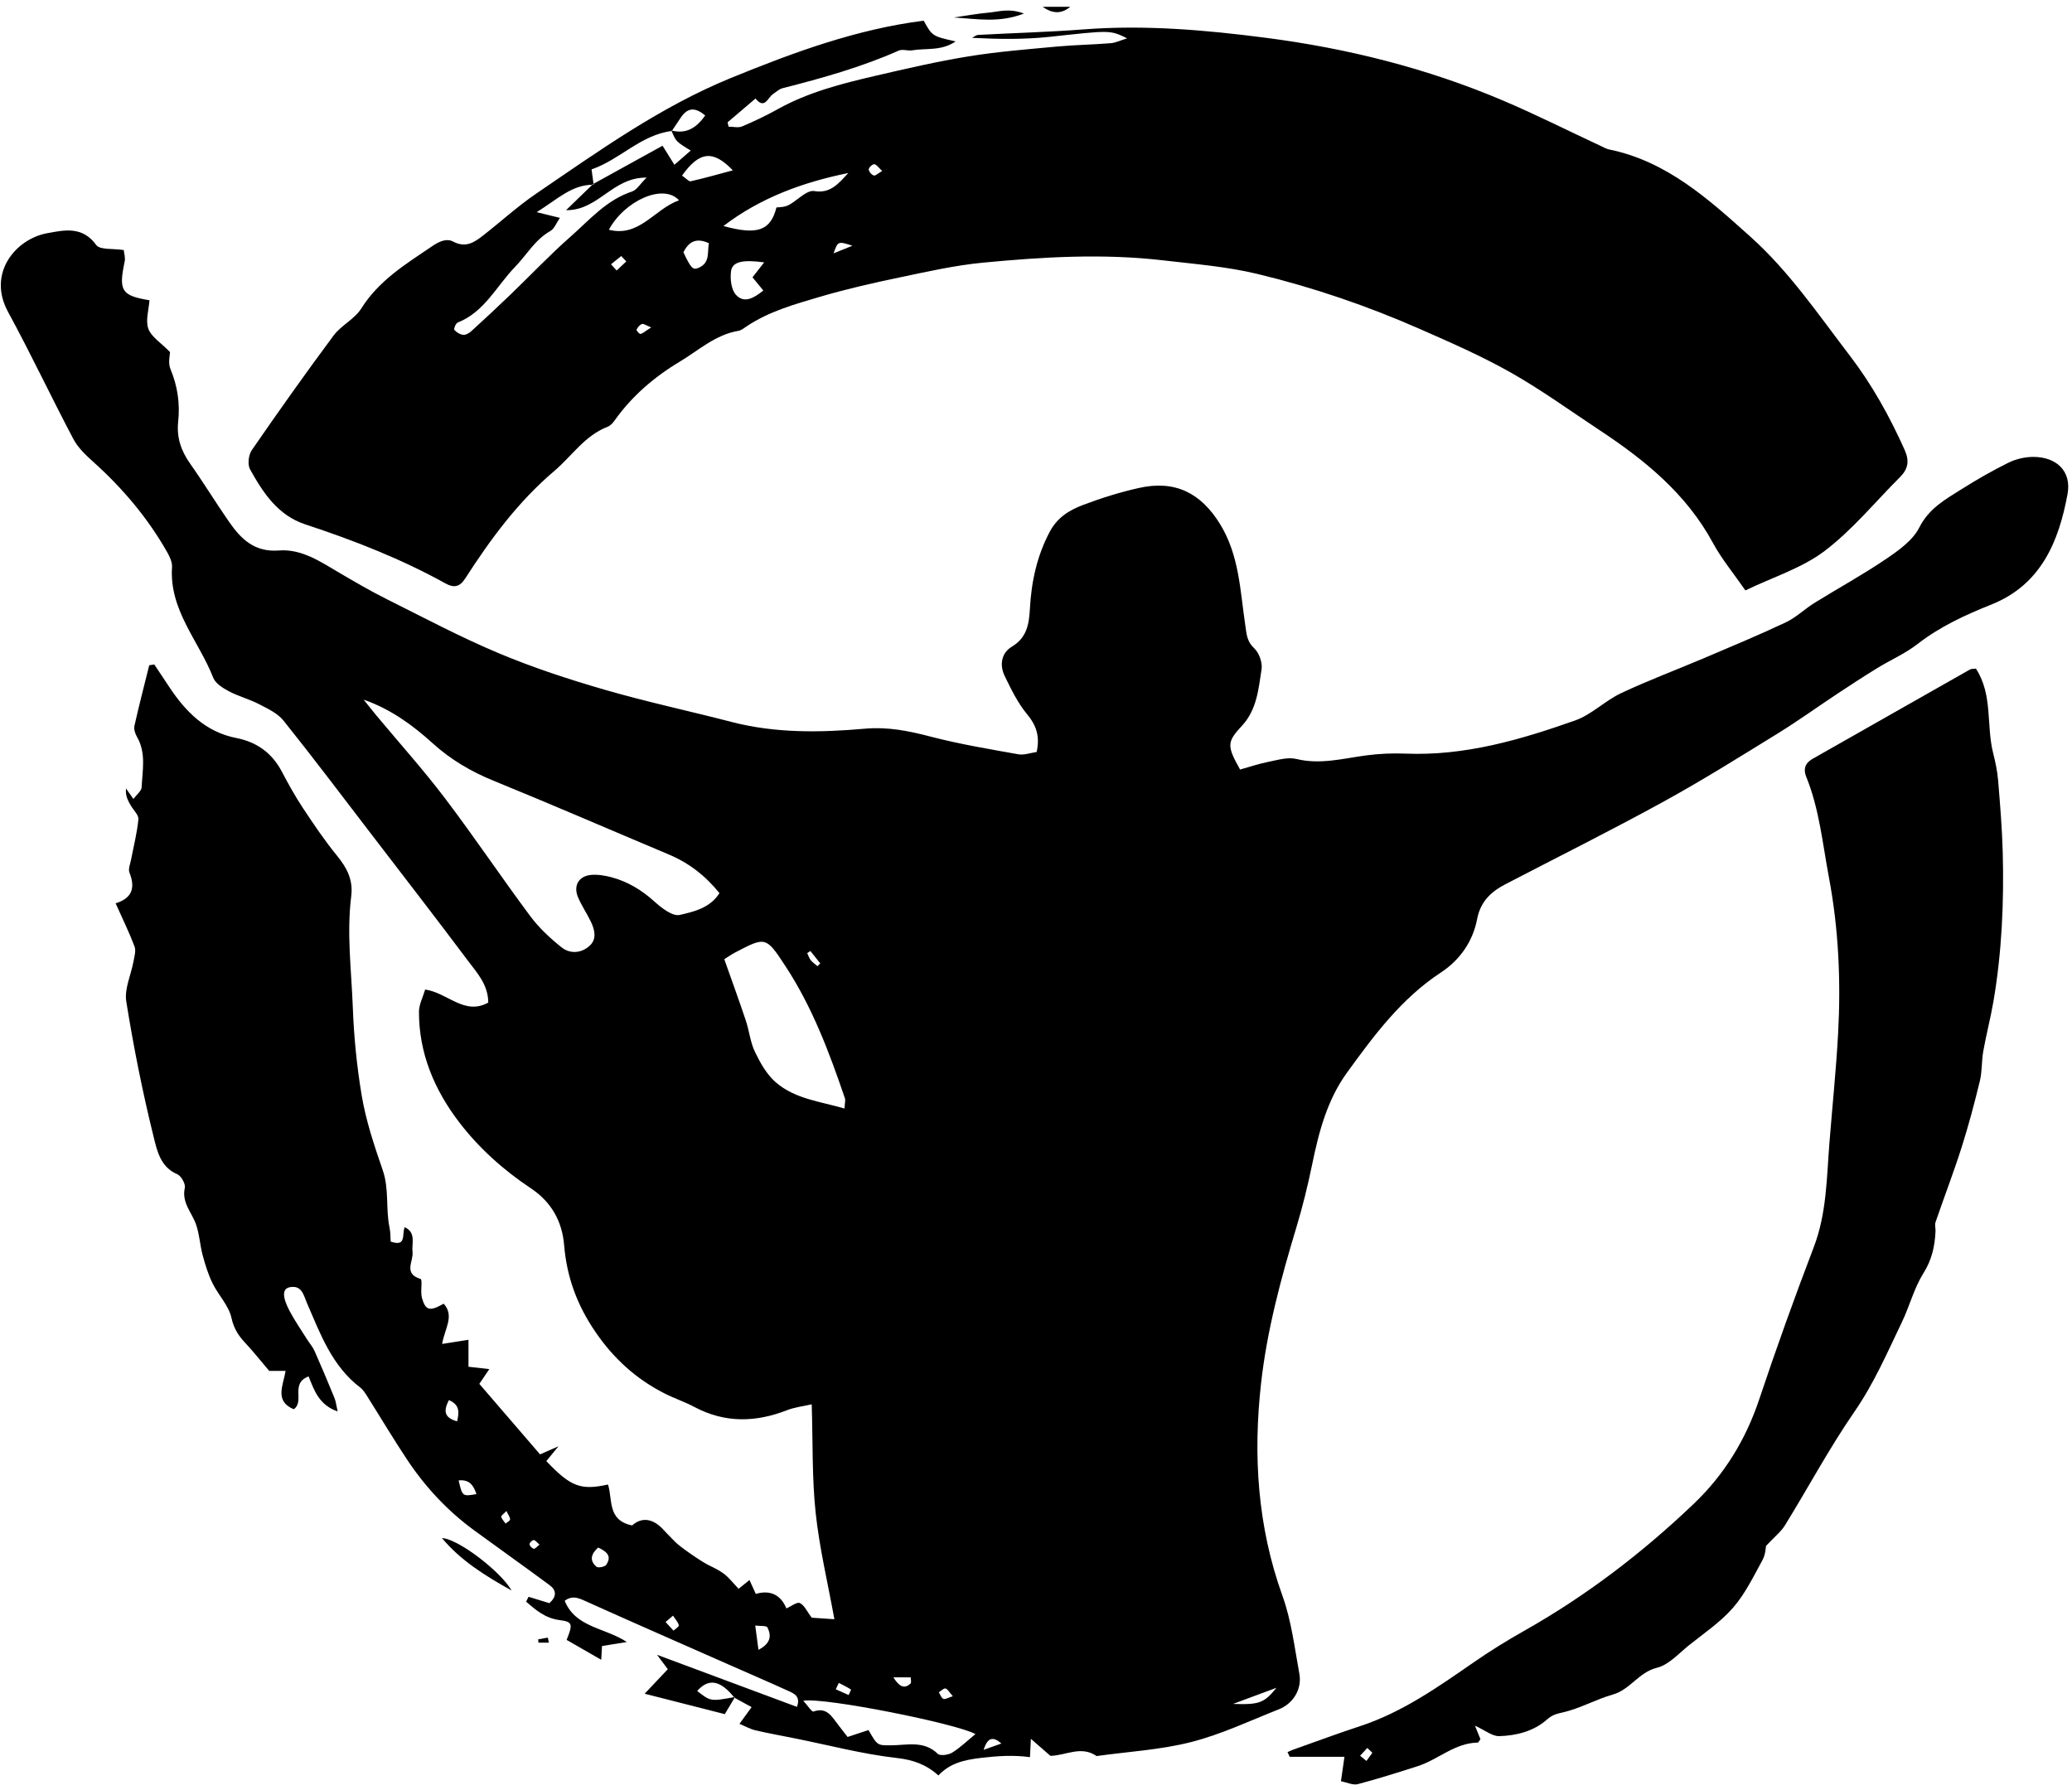
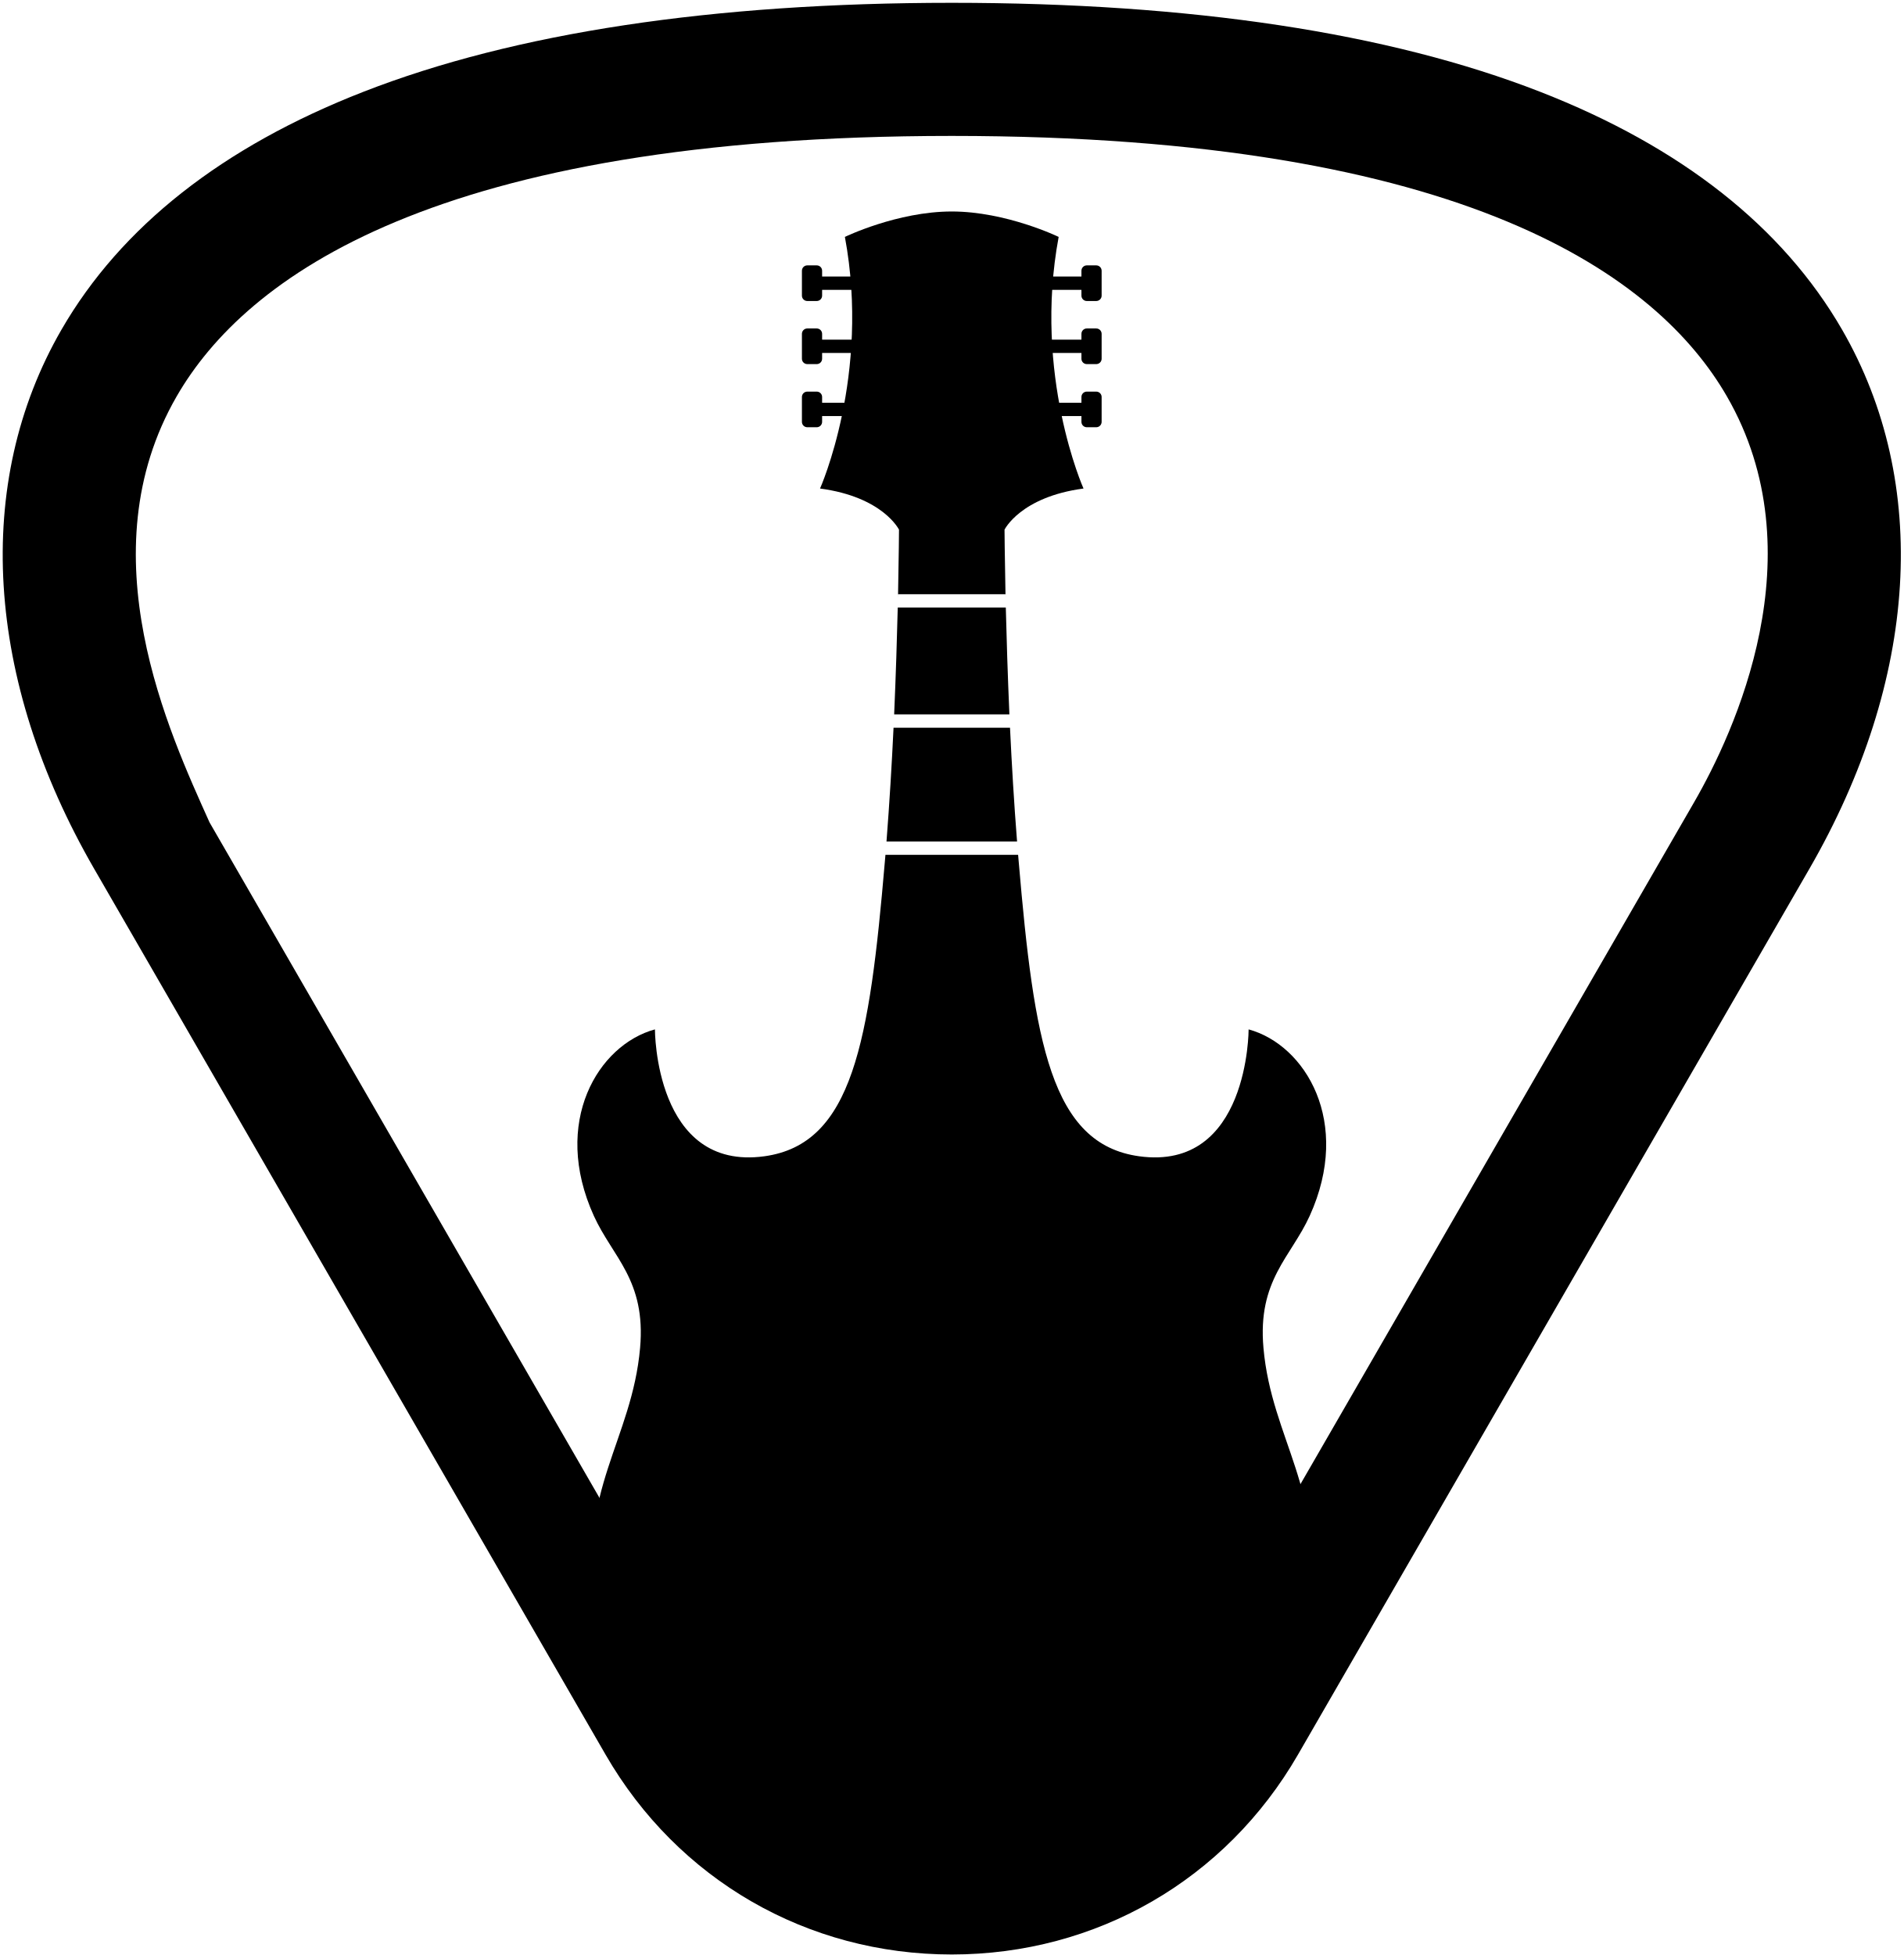
- <svg xmlns="http://www.w3.org/2000/svg" width="169" height="146" viewBox="0 0 169 146" fill="none">
-   <path fill-rule="evenodd" clip-rule="evenodd" d="M59.951 138.429C59.664 138.91 59.377 139.392 59.117 139.827C56.956 139.277 54.926 138.76 52.581 138.162C53.323 137.376 53.855 136.811 54.469 136.161C54.142 135.724 53.835 135.316 53.589 134.987C57.346 136.385 61.135 137.796 65.001 139.235C65.308 138.409 64.808 138.167 64.378 137.97C62.754 137.229 61.116 136.525 59.484 135.805C55.645 134.11 51.8 132.428 47.974 130.707C47.322 130.416 46.736 130.064 46.059 130.583C46.949 132.774 49.299 132.747 51.128 133.944C50.286 134.081 49.685 134.178 49.102 134.272C49.081 134.621 49.066 134.893 49.039 135.394C47.957 134.772 47.084 134.27 46.216 133.772C46.73 132.498 46.712 132.29 45.665 132.159C44.45 132.007 43.708 131.328 42.91 130.655C42.977 130.521 43.044 130.388 43.111 130.255C43.671 130.427 44.233 130.599 44.809 130.775C45.421 130.236 45.388 129.721 44.835 129.312C42.803 127.806 40.741 126.345 38.699 124.853C36.53 123.27 34.716 121.334 33.232 119.107C32.101 117.412 31.061 115.657 29.972 113.934C29.803 113.666 29.628 113.373 29.382 113.185C27.069 111.423 26.128 108.809 25.032 106.283C24.768 105.673 24.628 104.819 23.65 105C23.023 105.116 22.997 105.764 23.634 106.966C24.05 107.75 24.562 108.484 25.034 109.239C25.237 109.562 25.5 109.855 25.654 110.199C26.217 111.467 26.753 112.748 27.279 114.032C27.39 114.301 27.419 114.603 27.542 115.137C26.009 114.606 25.615 113.387 25.172 112.278C23.642 112.851 24.878 114.318 23.959 114.956C22.372 114.293 23.094 113.022 23.296 111.827C22.694 111.827 22.217 111.827 21.956 111.827C21.228 110.971 20.659 110.245 20.028 109.573C19.466 108.974 19.075 108.398 18.882 107.512C18.665 106.507 17.815 105.654 17.339 104.687C16.984 103.966 16.743 103.18 16.533 102.402C16.306 101.561 16.269 100.661 15.977 99.848C15.627 98.88 14.808 98.098 15.074 96.893C15.144 96.571 14.778 95.92 14.457 95.785C13.059 95.19 12.796 93.806 12.519 92.688C11.621 89.06 10.891 85.383 10.299 81.693C10.135 80.666 10.686 79.529 10.886 78.438C10.96 78.032 11.106 77.56 10.975 77.21C10.539 76.056 9.99 74.943 9.431 73.687C10.8 73.265 11.045 72.398 10.559 71.182C10.44 70.882 10.631 70.453 10.699 70.088C10.904 69.005 11.185 67.929 11.288 66.836C11.322 66.485 10.891 66.092 10.674 65.718C10.443 65.32 10.214 64.922 10.278 64.319C10.449 64.561 10.619 64.803 10.882 65.176C11.166 64.792 11.536 64.52 11.55 64.234C11.615 62.85 11.937 61.434 11.176 60.113C11.025 59.852 10.904 59.483 10.965 59.209C11.336 57.554 11.763 55.913 12.172 54.267C12.311 54.246 12.448 54.226 12.586 54.204C12.993 54.815 13.401 55.425 13.806 56.038C15.147 58.064 16.769 59.711 19.283 60.204C20.947 60.529 22.192 61.426 22.992 62.95C23.525 63.966 24.085 64.974 24.718 65.929C25.595 67.256 26.49 68.58 27.494 69.81C28.299 70.798 28.814 71.77 28.647 73.104C28.267 76.143 28.665 79.175 28.778 82.213C28.867 84.609 29.108 86.988 29.496 89.331C29.842 91.417 30.529 93.459 31.221 95.467C31.756 97.017 31.445 98.62 31.777 100.169C31.855 100.531 31.838 100.914 31.865 101.28C33.197 101.744 32.758 100.655 33.011 100.106C33.97 100.552 33.564 101.452 33.647 102.116C33.745 102.891 32.861 103.881 34.307 104.331C34.48 104.386 34.272 105.373 34.416 105.876C34.715 106.923 35.062 106.985 36.187 106.347C37.103 107.34 36.252 108.42 36.062 109.63C36.928 109.493 37.496 109.405 38.211 109.291C38.211 110.092 38.211 110.753 38.211 111.49C38.78 111.554 39.263 111.609 39.91 111.682C39.622 112.107 39.398 112.438 39.096 112.887C40.726 114.78 42.367 116.684 44.049 118.638C44.446 118.464 44.822 118.299 45.552 117.977C45.057 118.582 44.805 118.889 44.56 119.186C46.546 121.274 47.361 121.591 49.59 121.097C49.984 122.29 49.506 124.019 51.559 124.434C52.378 123.704 53.308 123.882 54.148 124.824C54.436 125.147 54.756 125.44 55.051 125.758C55.425 126.16 57.212 127.39 57.781 127.666C58.231 127.885 58.695 128.104 59.086 128.41C59.483 128.72 59.797 129.135 60.241 129.602C60.514 129.383 60.774 129.175 61.13 128.89C61.291 129.244 61.439 129.567 61.646 130.02C62.772 129.688 63.667 130.05 64.141 131.204C64.535 131.034 65.002 130.655 65.24 130.767C65.609 130.94 65.819 131.449 66.205 131.96C66.609 131.987 67.224 132.029 68.056 132.086C67.514 129.101 66.834 126.269 66.527 123.398C66.226 120.57 66.305 117.701 66.207 114.554C65.481 114.721 64.814 114.793 64.212 115.028C61.638 116.034 59.126 116.097 56.632 114.768C55.845 114.348 54.986 114.067 54.191 113.661C51.877 112.481 50.051 110.825 48.556 108.637C47.062 106.446 46.228 104.175 46.011 101.557C45.854 99.654 44.99 98.059 43.302 96.936C41.073 95.453 39.067 93.657 37.448 91.54C35.439 88.912 34.165 85.921 34.172 82.531C34.173 81.946 34.489 81.362 34.677 80.719C36.522 80.987 37.882 82.861 39.824 81.784C39.818 80.321 38.909 79.359 38.163 78.365C35.6 74.943 32.983 71.562 30.381 68.169C27.975 65.031 25.595 61.871 23.125 58.783C22.644 58.18 21.832 57.806 21.116 57.435C20.328 57.026 19.445 56.801 18.662 56.386C18.17 56.125 17.571 55.747 17.389 55.279C16.227 52.296 13.796 49.782 14.031 46.27C14.058 45.863 13.841 45.402 13.627 45.027C12.036 42.227 9.983 39.805 7.587 37.656C6.983 37.113 6.353 36.513 5.982 35.809C4.167 32.37 2.509 28.846 0.65 25.43C-1.052 22.302 1.262 19.5 3.848 19.023C5.252 18.764 6.723 18.431 7.848 19.984C8.15 20.401 9.222 20.259 10.094 20.398C10.115 20.637 10.237 21.012 10.167 21.346C9.664 23.717 9.907 24.119 12.191 24.492C12.139 25.272 11.854 26.14 12.099 26.816C12.339 27.479 13.116 27.949 13.867 28.719C13.867 28.93 13.693 29.592 13.9 30.093C14.482 31.492 14.692 32.915 14.533 34.401C14.395 35.677 14.766 36.769 15.501 37.81C16.603 39.372 17.6 41.006 18.69 42.576C19.665 43.979 20.762 45.06 22.755 44.904C24.607 44.76 26.159 45.833 27.709 46.742C28.968 47.482 30.234 48.22 31.54 48.872C34.564 50.383 37.558 51.976 40.671 53.282C43.475 54.46 46.388 55.415 49.314 56.262C52.733 57.254 56.223 57.999 59.67 58.892C63.254 59.822 66.91 59.763 70.524 59.443C72.451 59.273 74.154 59.631 75.954 60.1C78.29 60.708 80.683 61.104 83.063 61.53C83.527 61.612 84.041 61.415 84.553 61.343C84.828 60.089 84.545 59.192 83.776 58.266C83.015 57.35 82.476 56.231 81.948 55.149C81.511 54.253 81.673 53.267 82.523 52.756C83.773 52.007 83.933 50.888 84.003 49.647C84.125 47.462 84.564 45.386 85.608 43.403C86.241 42.198 87.221 41.615 88.331 41.194C89.817 40.628 91.351 40.15 92.904 39.803C95.836 39.146 97.939 40.206 99.504 42.737C101.088 45.301 101.15 48.207 101.574 51.029C101.68 51.738 101.695 52.32 102.296 52.879C102.698 53.253 102.982 54.053 102.898 54.597C102.647 56.212 102.516 57.896 101.296 59.206C100.057 60.535 100.067 60.842 101.145 62.774C101.904 62.562 102.681 62.299 103.478 62.141C104.222 61.993 105.041 61.741 105.734 61.911C107.681 62.387 109.522 61.877 111.406 61.623C112.478 61.479 113.576 61.431 114.656 61.475C119.481 61.672 124.016 60.346 128.475 58.769C129.82 58.294 130.918 57.156 132.23 56.539C134.455 55.493 136.766 54.631 139.032 53.667C141.25 52.724 143.476 51.797 145.655 50.768C146.497 50.371 147.194 49.677 147.997 49.18C149.93 47.981 151.933 46.887 153.812 45.612C154.846 44.911 156.009 44.09 156.542 43.035C157.335 41.466 158.669 40.739 159.989 39.907C161.226 39.127 162.499 38.392 163.809 37.747C164.418 37.447 165.153 37.273 165.83 37.271C167.735 37.266 168.979 38.433 168.636 40.302C167.925 44.172 166.477 47.692 162.433 49.31C160.296 50.165 158.235 51.108 156.396 52.54C155.402 53.314 154.207 53.829 153.125 54.494C152.043 55.157 150.98 55.852 149.921 56.552C148.272 57.642 146.667 58.803 144.985 59.84C141.898 61.742 138.821 63.672 135.644 65.415C131.404 67.743 127.07 69.902 122.778 72.135C121.599 72.749 120.751 73.552 120.478 74.98C120.128 76.805 119.066 78.318 117.533 79.324C114.302 81.445 112.065 84.463 109.858 87.51C108.254 89.724 107.573 92.322 107.028 94.968C106.67 96.712 106.243 98.448 105.728 100.153C104.471 104.314 103.341 108.517 102.858 112.832C102.199 118.71 102.562 124.515 104.601 130.172C105.33 132.194 105.588 134.393 105.98 136.526C106.209 137.772 105.497 138.961 104.308 139.433C101.939 140.37 99.607 141.479 97.156 142.104C94.649 142.744 92.018 142.886 89.441 143.247C88.184 142.365 86.906 143.215 85.673 143.229C85.19 142.807 84.741 142.415 84.081 141.839C84.049 142.495 84.033 142.841 84.009 143.337C82.674 143.152 81.363 143.237 80.022 143.396C78.616 143.563 77.487 143.828 76.538 144.829C75.545 143.933 74.486 143.557 73.133 143.403C70.368 143.09 67.651 142.37 64.914 141.82C63.818 141.598 62.714 141.403 61.625 141.15C61.206 141.053 60.815 140.828 60.313 140.619C60.655 140.148 60.934 139.765 61.304 139.256C60.762 138.958 60.334 138.722 59.905 138.489C58.764 137.055 57.797 136.879 56.865 137.937C57.956 138.796 57.956 138.796 59.951 138.429ZM29.661 57.073C30 57.495 30.333 57.923 30.68 58.34C32.555 60.593 34.521 62.778 36.291 65.112C38.679 68.261 40.881 71.549 43.241 74.72C43.952 75.678 44.857 76.523 45.792 77.27C46.491 77.831 47.411 77.771 48.092 77.15C48.694 76.601 48.51 75.853 48.198 75.195C47.87 74.504 47.424 73.864 47.134 73.16C46.757 72.242 47.21 71.467 48.193 71.372C48.748 71.319 49.342 71.418 49.888 71.564C51.202 71.918 52.328 72.597 53.353 73.522C53.94 74.051 54.85 74.769 55.44 74.635C56.586 74.373 57.916 74.067 58.683 72.856C57.514 71.411 56.172 70.385 54.551 69.703C49.79 67.702 45.054 65.642 40.271 63.694C38.411 62.936 36.756 61.963 35.263 60.607C33.633 59.132 31.844 57.834 29.661 57.073ZM59.075 78.246C59.713 80.053 60.297 81.646 60.834 83.256C61.115 84.099 61.198 85.025 61.58 85.813C62.01 86.705 62.535 87.643 63.265 88.278C64.837 89.647 66.887 89.846 68.88 90.425C68.904 89.96 68.97 89.757 68.915 89.594C67.645 85.857 66.259 82.168 64.083 78.841C62.474 76.381 62.454 76.39 59.955 77.701C59.623 77.876 59.314 78.097 59.075 78.246ZM69.132 141.69C69.84 141.456 70.344 141.288 70.838 141.125C71.567 142.404 71.567 142.377 72.685 142.371C73.986 142.364 75.348 141.957 76.488 143.065C76.68 143.252 77.36 143.157 77.671 142.963C78.349 142.539 78.934 141.966 79.559 141.455C78.099 140.62 67.26 138.436 65.519 138.736C65.873 139.122 66.214 139.662 66.348 139.615C67.429 139.232 67.83 140.008 68.329 140.65C68.6 140.999 68.871 141.351 69.132 141.69ZM100.571 138.994C102.72 139.068 103.113 138.918 104.112 137.679C102.933 138.118 101.752 138.556 100.571 138.994ZM61.863 134.581C62.892 134.047 62.924 133.407 62.593 132.753C62.515 132.598 62.014 132.655 61.6 132.6C61.696 133.319 61.765 133.843 61.863 134.581ZM37.406 120.762C37.716 122.075 37.716 122.075 38.86 121.879C38.623 121.159 38.285 120.669 37.406 120.762ZM48.787 126.238C48.23 126.743 48.041 127.272 48.647 127.801C48.781 127.917 49.332 127.817 49.444 127.65C49.941 126.917 49.455 126.55 48.787 126.238ZM72.865 136.826C73.276 137.463 73.695 137.864 74.264 137.334C74.352 137.252 74.28 136.999 74.282 136.826C73.809 136.826 73.337 136.826 72.865 136.826ZM37.282 115.943C37.472 115.162 37.485 114.581 36.613 114.211C36.178 115.066 36.191 115.637 37.282 115.943ZM68.417 137.28C68.334 137.453 68.25 137.627 68.166 137.8C68.516 137.956 68.866 138.113 69.217 138.269C69.285 138.113 69.433 137.833 69.411 137.819C69.093 137.619 68.752 137.453 68.417 137.28ZM41.304 123.256C41.081 123.496 40.857 123.65 40.881 123.73C40.94 123.932 41.112 124.101 41.238 124.283C41.368 124.169 41.608 124.051 41.606 123.941C41.6 123.746 41.446 123.555 41.304 123.256ZM54.895 131.794C54.621 132.027 54.454 132.17 54.287 132.311C54.503 132.547 54.718 132.782 54.934 133.019C55.087 132.871 55.388 132.696 55.366 132.581C55.32 132.338 55.107 132.124 54.895 131.794ZM81.678 142.222C80.988 141.62 80.547 141.728 80.229 142.74C80.881 142.507 81.28 142.364 81.678 142.222ZM77.714 138.366C77.43 138.046 77.302 137.779 77.122 137.737C76.972 137.702 76.76 137.931 76.576 138.044C76.695 138.232 76.774 138.51 76.942 138.581C77.094 138.645 77.34 138.482 77.714 138.366ZM66.099 77.578C66.013 77.636 65.925 77.693 65.839 77.75C65.933 77.943 65.997 78.161 66.129 78.325C66.281 78.514 66.491 78.654 66.677 78.815C66.752 78.738 66.826 78.662 66.901 78.584C66.634 78.249 66.367 77.915 66.099 77.578ZM44.003 125.999C43.805 125.832 43.669 125.633 43.53 125.629C43.411 125.627 43.179 125.859 43.191 125.968C43.205 126.109 43.398 126.314 43.538 126.335C43.658 126.352 43.81 126.148 44.003 125.999Z" fill="black" />
-   <path fill-rule="evenodd" clip-rule="evenodd" d="M75.339 1.687C76.044 2.952 76.044 2.952 77.944 3.379C76.776 4.178 75.532 3.915 74.394 4.105C74.04 4.164 73.614 3.99 73.311 4.125C70.256 5.478 67.058 6.374 63.832 7.194C63.551 7.265 63.31 7.499 63.056 7.669C62.619 7.961 62.369 8.962 61.621 8.037C60.862 8.683 60.103 9.331 59.345 9.978C59.372 10.096 59.4 10.214 59.427 10.332C59.8 10.332 60.219 10.444 60.534 10.311C61.528 9.892 62.505 9.422 63.448 8.898C65.931 7.517 68.646 6.824 71.376 6.19C73.911 5.602 76.452 5.012 79.018 4.595C81.399 4.208 83.815 4.021 86.219 3.797C87.675 3.662 89.141 3.643 90.599 3.523C91.012 3.489 91.412 3.286 91.93 3.127C90.518 2.427 90.524 2.476 85.586 3.007C83.523 3.228 81.433 3.196 79.281 3.088C79.449 3.005 79.614 2.857 79.786 2.847C82.653 2.692 85.526 2.618 88.389 2.397C93.374 2.015 98.313 2.443 103.248 3.083C109.919 3.947 116.392 5.569 122.587 8.2C125.28 9.344 127.899 10.664 130.551 11.901C130.782 12.01 131.012 12.145 131.257 12.195C135.967 13.158 139.372 16.262 142.773 19.312C145.928 22.14 148.306 25.649 150.866 28.995C152.688 31.376 154.125 33.966 155.349 36.698C155.763 37.621 155.622 38.269 154.965 38.926C152.93 40.958 151.083 43.233 148.812 44.952C146.977 46.342 144.637 47.064 142.36 48.161C141.4 46.772 140.421 45.601 139.71 44.283C137.536 40.268 134.145 37.517 130.437 35.07C128.045 33.49 125.715 31.798 123.224 30.389C120.84 29.042 118.313 27.937 115.802 26.833C111.532 24.955 107.116 23.446 102.59 22.353C100.069 21.744 97.444 21.538 94.855 21.236C89.948 20.666 85.036 20.96 80.146 21.429C77.869 21.648 75.613 22.162 73.367 22.632C71.191 23.089 69.016 23.58 66.884 24.209C64.821 24.817 62.726 25.399 60.899 26.621C60.688 26.763 60.468 26.946 60.23 26.987C58.35 27.301 56.97 28.589 55.426 29.513C53.366 30.746 51.54 32.311 50.129 34.301C49.986 34.502 49.792 34.723 49.572 34.807C47.699 35.524 46.651 37.197 45.213 38.417C42.246 40.934 40.011 43.982 37.939 47.196C37.496 47.884 37.023 47.973 36.342 47.596C32.698 45.575 28.838 44.074 24.889 42.771C22.653 42.032 21.453 40.19 20.393 38.28C20.178 37.893 20.271 37.104 20.538 36.717C22.712 33.567 24.925 30.442 27.209 27.369C27.831 26.535 28.923 26.031 29.467 25.165C30.907 22.871 33.099 21.541 35.247 20.084C35.862 19.666 36.438 19.429 36.968 19.709C37.973 20.24 38.67 19.78 39.373 19.233C40.829 18.104 42.194 16.845 43.713 15.81C48.821 12.329 53.872 8.706 59.632 6.354C64.702 4.284 69.853 2.38 75.339 1.687ZM54.798 10.684C52.256 11.001 50.576 13.019 48.25 13.817C48.32 14.327 48.369 14.697 48.419 15.069C46.641 15.055 45.501 16.233 43.773 17.308C44.679 17.53 45.102 17.634 45.665 17.771C45.39 18.168 45.226 18.651 44.893 18.84C43.63 19.557 42.957 20.798 42.004 21.779C40.502 23.327 39.517 25.453 37.331 26.311C37.173 26.374 36.992 26.841 37.056 26.911C37.235 27.112 37.527 27.288 37.79 27.313C38.002 27.334 38.278 27.165 38.455 27.003C39.525 26.029 40.584 25.044 41.625 24.042C43.267 22.463 44.833 20.802 46.541 19.3C48.094 17.932 49.473 16.302 51.557 15.62C51.934 15.497 52.195 15.026 52.738 14.489C49.949 14.452 48.812 17.178 46.17 17.145C47.004 16.338 47.687 15.679 48.367 15.017C50.246 13.98 52.125 12.944 54.04 11.888C54.34 12.37 54.619 12.819 55.007 13.442C55.516 12.998 55.901 12.663 56.338 12.281C55.136 11.546 55.136 11.546 54.76 10.641C56.01 10.967 56.821 10.399 57.518 9.425C56.688 8.706 56.067 8.794 55.533 9.584C55.287 9.951 55.042 10.318 54.798 10.684ZM59.005 18.437C61.812 19.214 62.856 18.789 63.331 16.92C64.204 16.879 64.308 16.802 65.225 16.11C65.566 15.852 66.046 15.521 66.399 15.583C67.741 15.822 68.425 14.936 69.188 14.115C65.5 14.863 62.035 16.123 59.005 18.437ZM55.379 16.339C54.114 14.93 50.931 16.379 49.662 18.741C52.153 19.373 53.341 17.08 55.379 16.339ZM62.328 21.402C60.525 21.157 59.721 21.359 59.623 22.142C59.545 22.77 59.644 23.635 60.032 24.055C60.702 24.778 61.492 24.316 62.259 23.697C61.922 23.285 61.632 22.935 61.376 22.622C61.671 22.243 61.92 21.924 62.328 21.402ZM55.63 14.325C55.946 14.538 56.181 14.822 56.345 14.785C57.458 14.535 58.557 14.22 59.771 13.895C58.164 12.212 57.035 12.342 55.63 14.325ZM55.741 20.576C56.364 21.891 56.507 22.058 57.004 21.837C57.942 21.417 57.677 20.559 57.819 19.839C56.735 19.342 56.159 19.764 55.741 20.576ZM69.527 20.044C68.344 19.666 68.344 19.666 67.987 20.668C68.615 20.415 69.071 20.229 69.527 20.044ZM71.955 13.946C71.651 13.671 71.49 13.408 71.309 13.396C71.159 13.385 70.857 13.667 70.859 13.816C70.861 13.994 71.088 14.258 71.271 14.315C71.409 14.356 71.629 14.132 71.955 13.946ZM49.837 21.559C49.991 21.729 50.144 21.898 50.298 22.067C50.56 21.819 50.822 21.573 51.082 21.325C50.944 21.178 50.807 21.032 50.668 20.886C50.392 21.11 50.114 21.335 49.837 21.559ZM53.115 26.708C52.699 26.544 52.492 26.381 52.361 26.43C52.176 26.498 52.012 26.703 51.918 26.89C51.89 26.946 52.137 27.248 52.236 27.238C52.415 27.218 52.578 27.047 53.115 26.708Z" fill="black" />
-   <path fill-rule="evenodd" clip-rule="evenodd" d="M120.302 140.769C120.516 141.292 120.635 141.583 120.75 141.866C120.667 141.971 120.594 142.147 120.517 142.149C118.647 142.184 117.299 143.538 115.632 144.072C114.01 144.591 112.384 145.106 110.739 145.541C110.36 145.642 109.892 145.403 109.373 145.302C109.475 144.59 109.562 143.985 109.658 143.309C108.149 143.309 106.672 143.309 105.194 143.309C105.134 143.18 105.074 143.051 105.014 142.923C105.182 142.853 105.347 142.77 105.52 142.71C107.317 142.073 109.104 141.406 110.916 140.813C114.371 139.683 117.284 137.616 120.229 135.583C121.539 134.678 122.896 133.832 124.283 133.05C129.363 130.187 133.957 126.674 138.162 122.657C140.642 120.289 142.389 117.437 143.487 114.153C144.883 109.981 146.369 105.836 147.94 101.728C148.994 98.969 148.987 96.099 149.214 93.242C149.45 90.257 149.761 87.278 149.924 84.289C150.155 80.021 149.967 75.772 149.171 71.553C148.652 68.799 148.391 65.995 147.323 63.365C147.077 62.761 147.21 62.258 147.828 61.907C152.107 59.483 156.378 57.046 160.659 54.624C160.81 54.539 161.025 54.564 161.164 54.543C162.553 56.675 161.997 59.156 162.565 61.417C162.75 62.148 162.91 62.896 162.972 63.644C163.135 65.602 163.298 67.563 163.351 69.527C163.458 73.603 163.279 77.67 162.591 81.698C162.359 83.054 162.005 84.39 161.763 85.746C161.62 86.544 161.677 87.385 161.487 88.168C161.044 89.997 160.562 91.82 159.99 93.613C159.339 95.657 158.566 97.663 157.87 99.694C157.792 99.92 157.88 100.199 157.868 100.453C157.809 101.663 157.571 102.765 156.885 103.854C156.123 105.065 155.763 106.521 155.137 107.826C153.941 110.319 152.852 112.845 151.255 115.158C149.202 118.132 147.49 121.34 145.59 124.422C145.261 124.956 144.73 125.367 144.043 126.103C144.022 126.194 144.012 126.791 143.758 127.254C143.025 128.59 142.345 130.007 141.357 131.144C140.334 132.321 138.991 133.223 137.76 134.208C136.922 134.879 136.113 135.807 135.149 136.044C133.66 136.41 132.965 137.827 131.554 138.226C130.156 138.622 128.852 139.381 127.444 139.692C126.889 139.815 126.589 139.906 126.144 140.296C125.078 141.229 123.671 141.585 122.273 141.622C121.712 141.635 121.137 141.148 120.302 140.769ZM110.937 143.221C111.109 143.363 111.28 143.504 111.452 143.646C111.613 143.422 111.775 143.2 111.936 142.977C111.798 142.846 111.659 142.715 111.522 142.585C111.327 142.797 111.131 143.009 110.937 143.221Z" fill="black" />
-   <path fill-rule="evenodd" clip-rule="evenodd" d="M36.048 125.467C37.361 125.519 40.845 128.19 41.728 129.745C39.484 128.491 37.559 127.274 36.048 125.467Z" fill="black" />
-   <path fill-rule="evenodd" clip-rule="evenodd" d="M83.516 1.105C81.47 1.889 79.757 1.545 77.786 1.427C78.911 1.266 79.769 1.105 80.636 1.03C81.456 0.959 82.297 0.644 83.516 1.105Z" fill="black" />
-   <path fill-rule="evenodd" clip-rule="evenodd" d="M85.047 0.556C85.795 0.556 86.544 0.556 87.292 0.556C86.534 1.189 85.787 1.085 85.047 0.556Z" fill="black" />
-   <path fill-rule="evenodd" clip-rule="evenodd" d="M44.767 133.997C44.484 133.997 44.203 133.997 43.92 133.997C43.911 133.907 43.903 133.816 43.895 133.726C44.158 133.679 44.421 133.632 44.684 133.585C44.711 133.722 44.739 133.858 44.767 133.997Z" fill="black" />
+ <svg xmlns="http://www.w3.org/2000/svg" width="594" height="610" viewBox="0 0 594 610" fill="none">
+   <path d="M297 42.41C135.859 42.41 76.531 86.59 55.141 123.648C26.738 172.828 52.84 228.648 65.379 256.59L224.922 532.93C239.969 552.762 266.91 568.32 297 568.32C327.09 568.32 354.031 552.762 369.078 526.699L528.621 250.359C541.16 228.648 567.262 172.828 538.859 123.648C517.469 86.59 458.141 42.41 297 42.41ZM297 609.84C251.898 609.84 211.512 586.531 188.961 547.469L29.41 271.129C-4.711 212.031 -8.441 150.711 19.172 102.879C37.711 70.769 69.422 45.789 113.398 28.641C160.629 10.219 222.398 0.879 297 0.879C371.602 0.879 433.371 10.219 480.602 28.641C524.578 45.789 556.289 70.769 574.828 102.879C602.441 150.711 598.711 212.031 564.59 271.129L405.039 547.469C382.488 586.531 342.102 609.84 297 609.84Z" fill="black" />
+   <path d="M255.891 152.43C255.891 152.43 271.691 117.07 263.648 73.922C263.648 73.922 279.988 65.988 297 65.988C314 65.988 330.352 73.922 330.352 73.922C322.309 117.07 338.109 152.43 338.109 152.43C318.43 155.051 313.461 165.27 313.461 165.27C313.461 165.27 313.512 173.051 313.762 185.41H280.238C280.488 173.051 280.531 165.27 280.531 165.27C280.531 165.27 275.57 155.051 255.891 152.43Z" fill="black" />
+   <path d="M314.98 222.91H279.02C279.559 210.43 279.91 198.949 280.141 189.559H313.859C314.09 198.949 314.441 210.43 314.98 222.91Z" fill="black" />
+   <path d="M317.371 262.57H276.629C277.559 250.59 278.289 238.48 278.828 227.059H315.172C315.711 238.48 316.43 250.59 317.371 262.57Z" fill="black" />
+   <path d="M394.262 420.59C396.789 449.238 413.84 465.328 408.172 500.531L387.051 537.09C367.059 571.75 332.031 589.09 297 589.09C261.969 589.09 226.961 571.75 206.941 537.09L185.852 500.531C180.16 465.328 197.211 449.238 199.738 420.59C201.629 399.43 191.16 392.262 185.309 379.371C172.02 350.129 186.68 326 204.371 321.191C204.371 321.191 204.262 365.5 238.531 360.781C266.102 356.98 271.309 325.051 276.109 268.941C276.172 268.199 276.23 267.469 276.301 266.719H317.699C317.762 267.469 317.828 268.199 317.891 268.941C322.68 325.051 327.898 356.98 355.469 360.781C389.73 365.5 389.629 321.191 389.629 321.191C407.32 326 421.981 350.129 408.691 379.371C402.828 392.262 392.371 399.43 394.262 420.59Z" fill="black" />
+   <path d="M280.219 185.41H280.238C280.219 185.801 280.219 186.18 280.199 186.57C280.199 186.18 280.219 185.781 280.219 185.41Z" fill="black" />
+   <path d="M313.781 185.41C313.781 185.781 313.801 186.18 313.801 186.57C313.781 186.18 313.781 185.801 313.762 185.41H313.781Z" fill="black" />
+   <path d="M267.461 90.441H253.391V86.281H267.461V90.441Z" fill="black" />
+   <path d="M271.68 110.129H253.391V105.98H271.68V110.129Z" fill="black" />
+   <path d="M267.461 129.82H252.789V125.672H267.461V129.82Z" fill="black" />
+   <path d="M254.859 93.922H251.922C250.988 93.922 250.238 93.172 250.238 92.25V84.481C250.238 83.551 250.988 82.801 251.922 82.801H254.859C255.789 82.801 256.539 83.551 256.539 84.481V92.25C256.539 93.172 255.789 93.922 254.859 93.922Z" fill="black" />
+   <path d="M254.859 113.609H251.922C250.988 113.609 250.238 112.859 250.238 111.941V104.172C250.238 103.238 250.988 102.488 251.922 102.488H254.859C255.789 102.488 256.539 103.238 256.539 104.172V111.941C256.539 112.859 255.789 113.609 254.859 113.609Z" fill="black" />
+   <path d="M254.859 133.309H251.922C250.988 133.309 250.238 132.559 250.238 131.629V123.859C250.238 122.941 250.988 122.191 251.922 122.191H254.859C255.789 122.191 256.539 122.941 256.539 123.859V131.629C256.539 132.559 255.789 133.309 254.859 133.309Z" fill="black" />
+   <path d="M340.609 90.441H326.539V86.281H340.609V90.441Z" fill="black" />
+   <path d="M340.609 110.129H322.32V105.98H340.609V110.129Z" fill="black" />
+   <path d="M341.211 129.82H326.539V125.672H341.211V129.82Z" fill="black" />
+   <path d="M339.141 93.922H342.078C343.012 93.922 343.762 93.172 343.762 92.25V84.481C343.762 83.551 343.012 82.801 342.078 82.801H339.141C338.211 82.801 337.461 83.551 337.461 84.481V92.25C337.461 93.172 338.211 93.922 339.141 93.922Z" fill="black" />
+   <path d="M339.141 113.609H342.078C343.012 113.609 343.762 112.859 343.762 111.941V104.172C343.762 103.238 343.012 102.488 342.078 102.488H339.141C338.211 102.488 337.461 103.238 337.461 104.172V111.941C337.461 112.859 338.211 113.609 339.141 113.609Z" fill="black" />
+   <path d="M339.141 133.309H342.078C343.012 133.309 343.762 132.559 343.762 131.629V123.859C343.762 122.941 343.012 122.191 342.078 122.191H339.141C338.211 122.191 337.461 122.941 337.461 123.859V131.629C337.461 132.559 338.211 133.309 339.141 133.309Z" fill="black" />
</svg>
